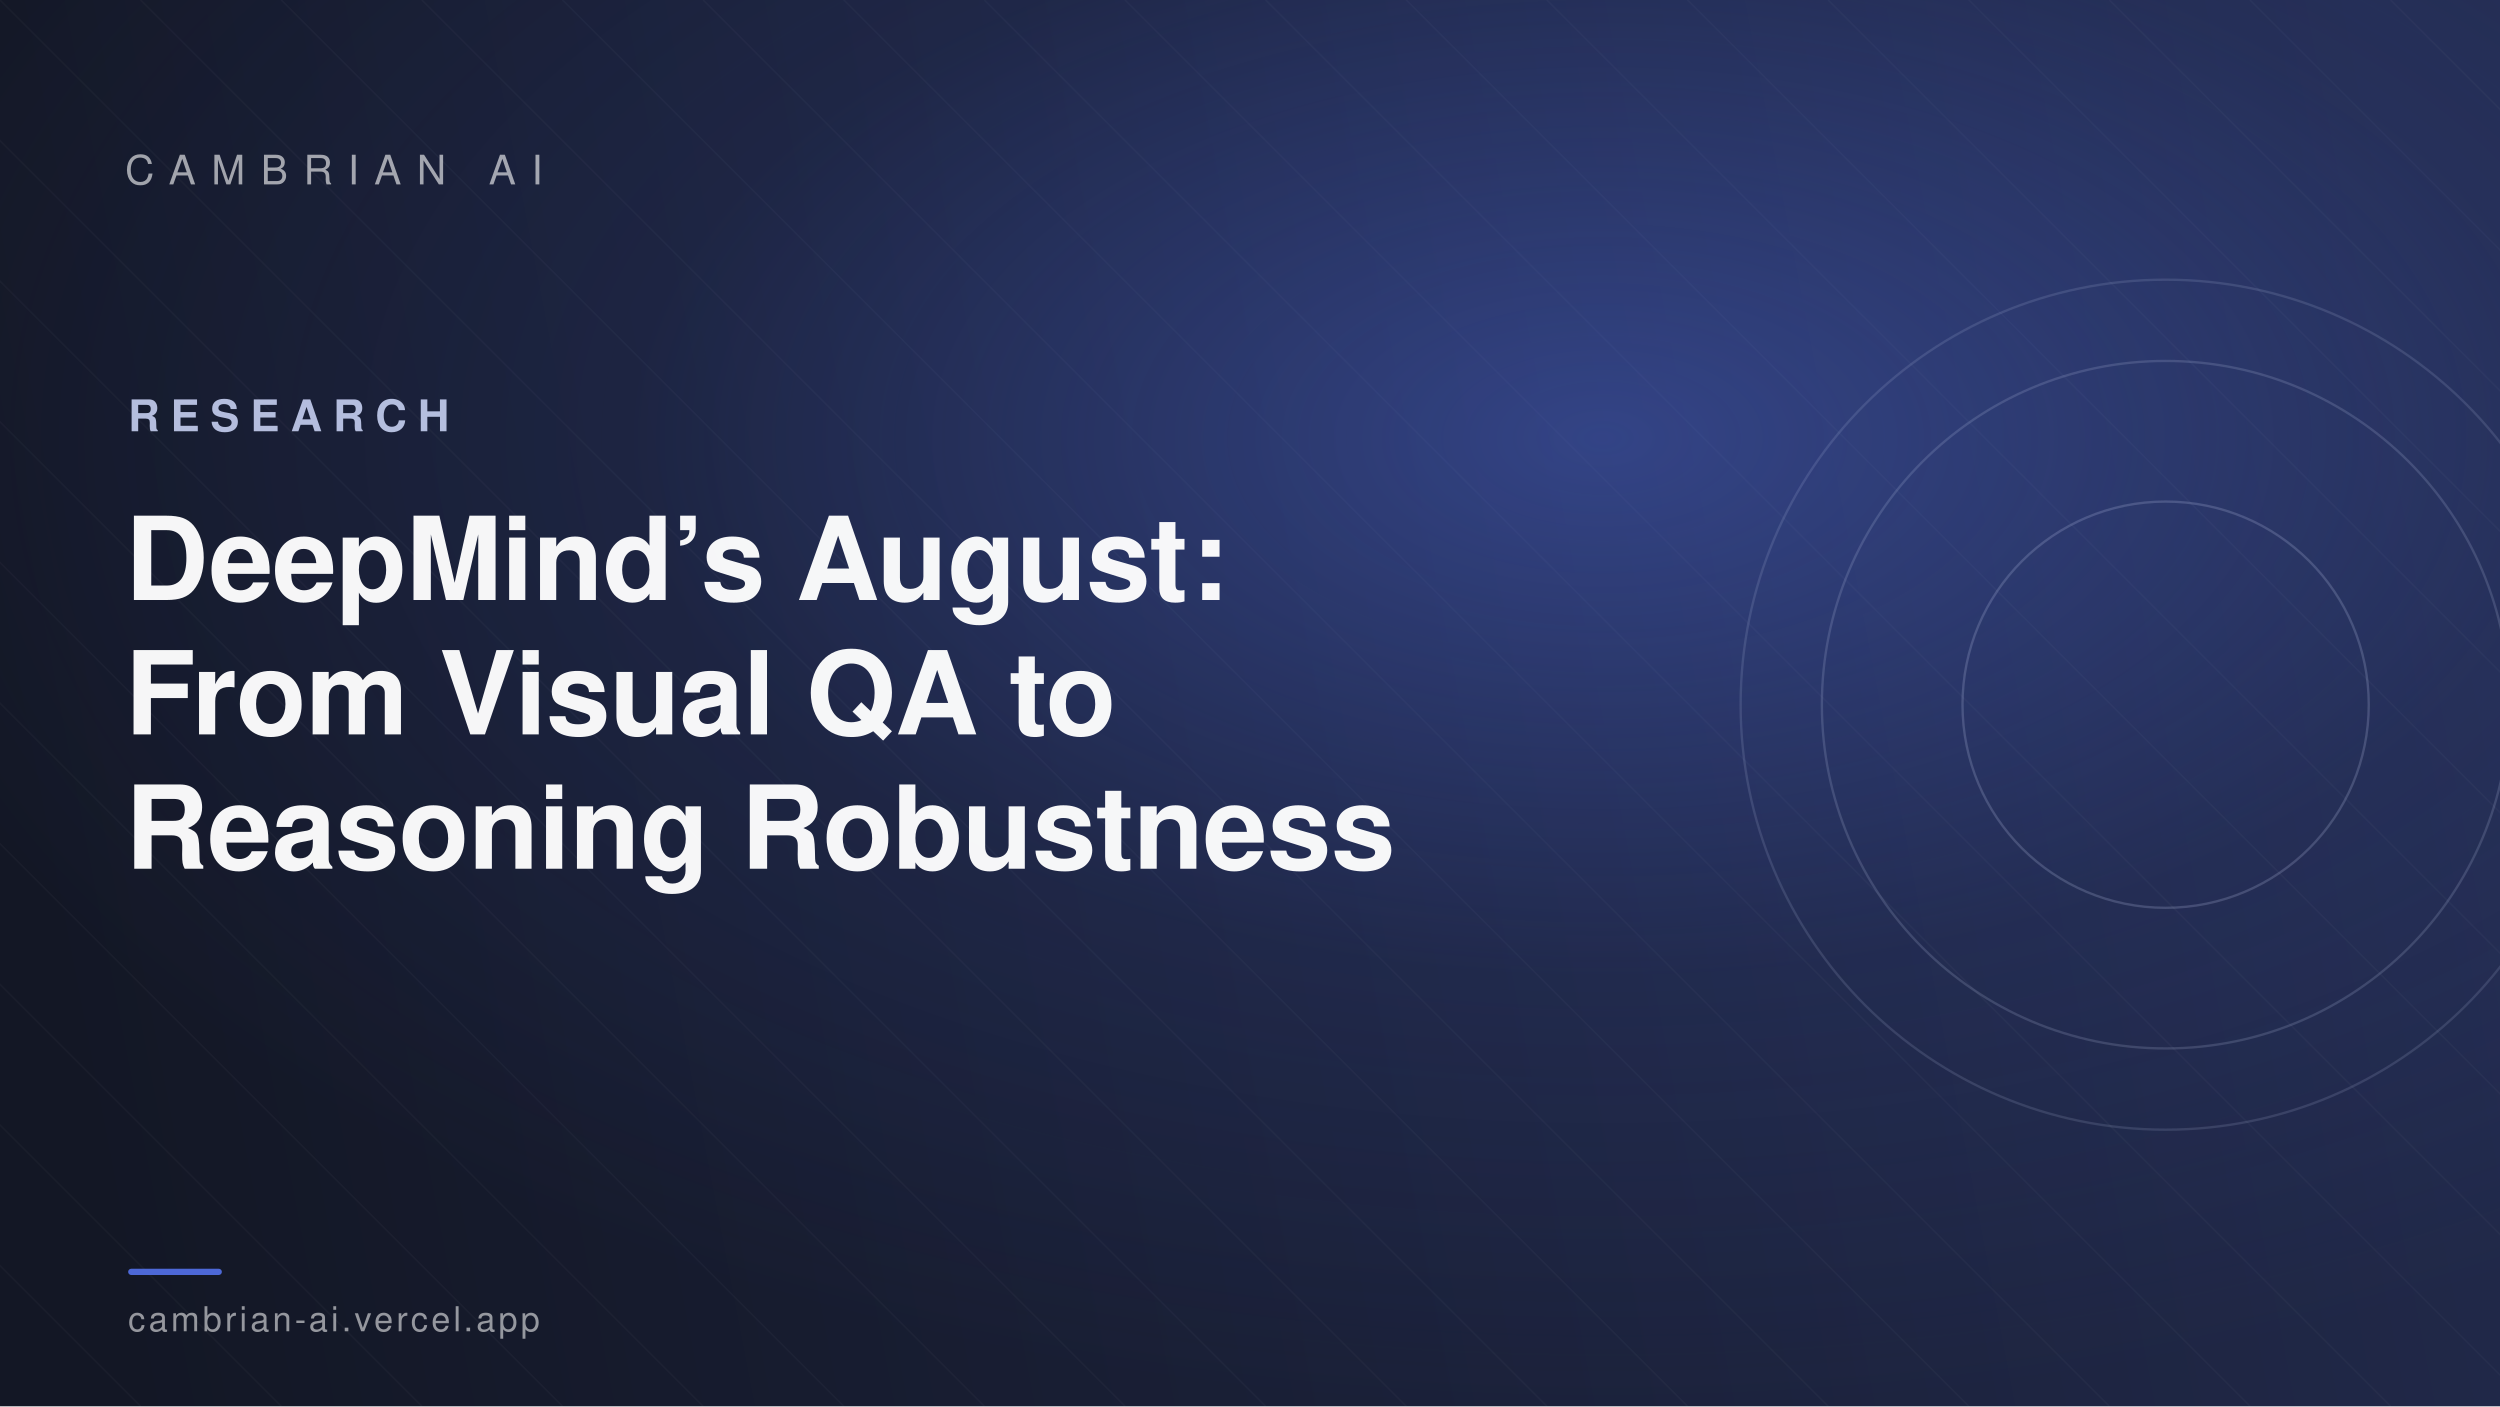
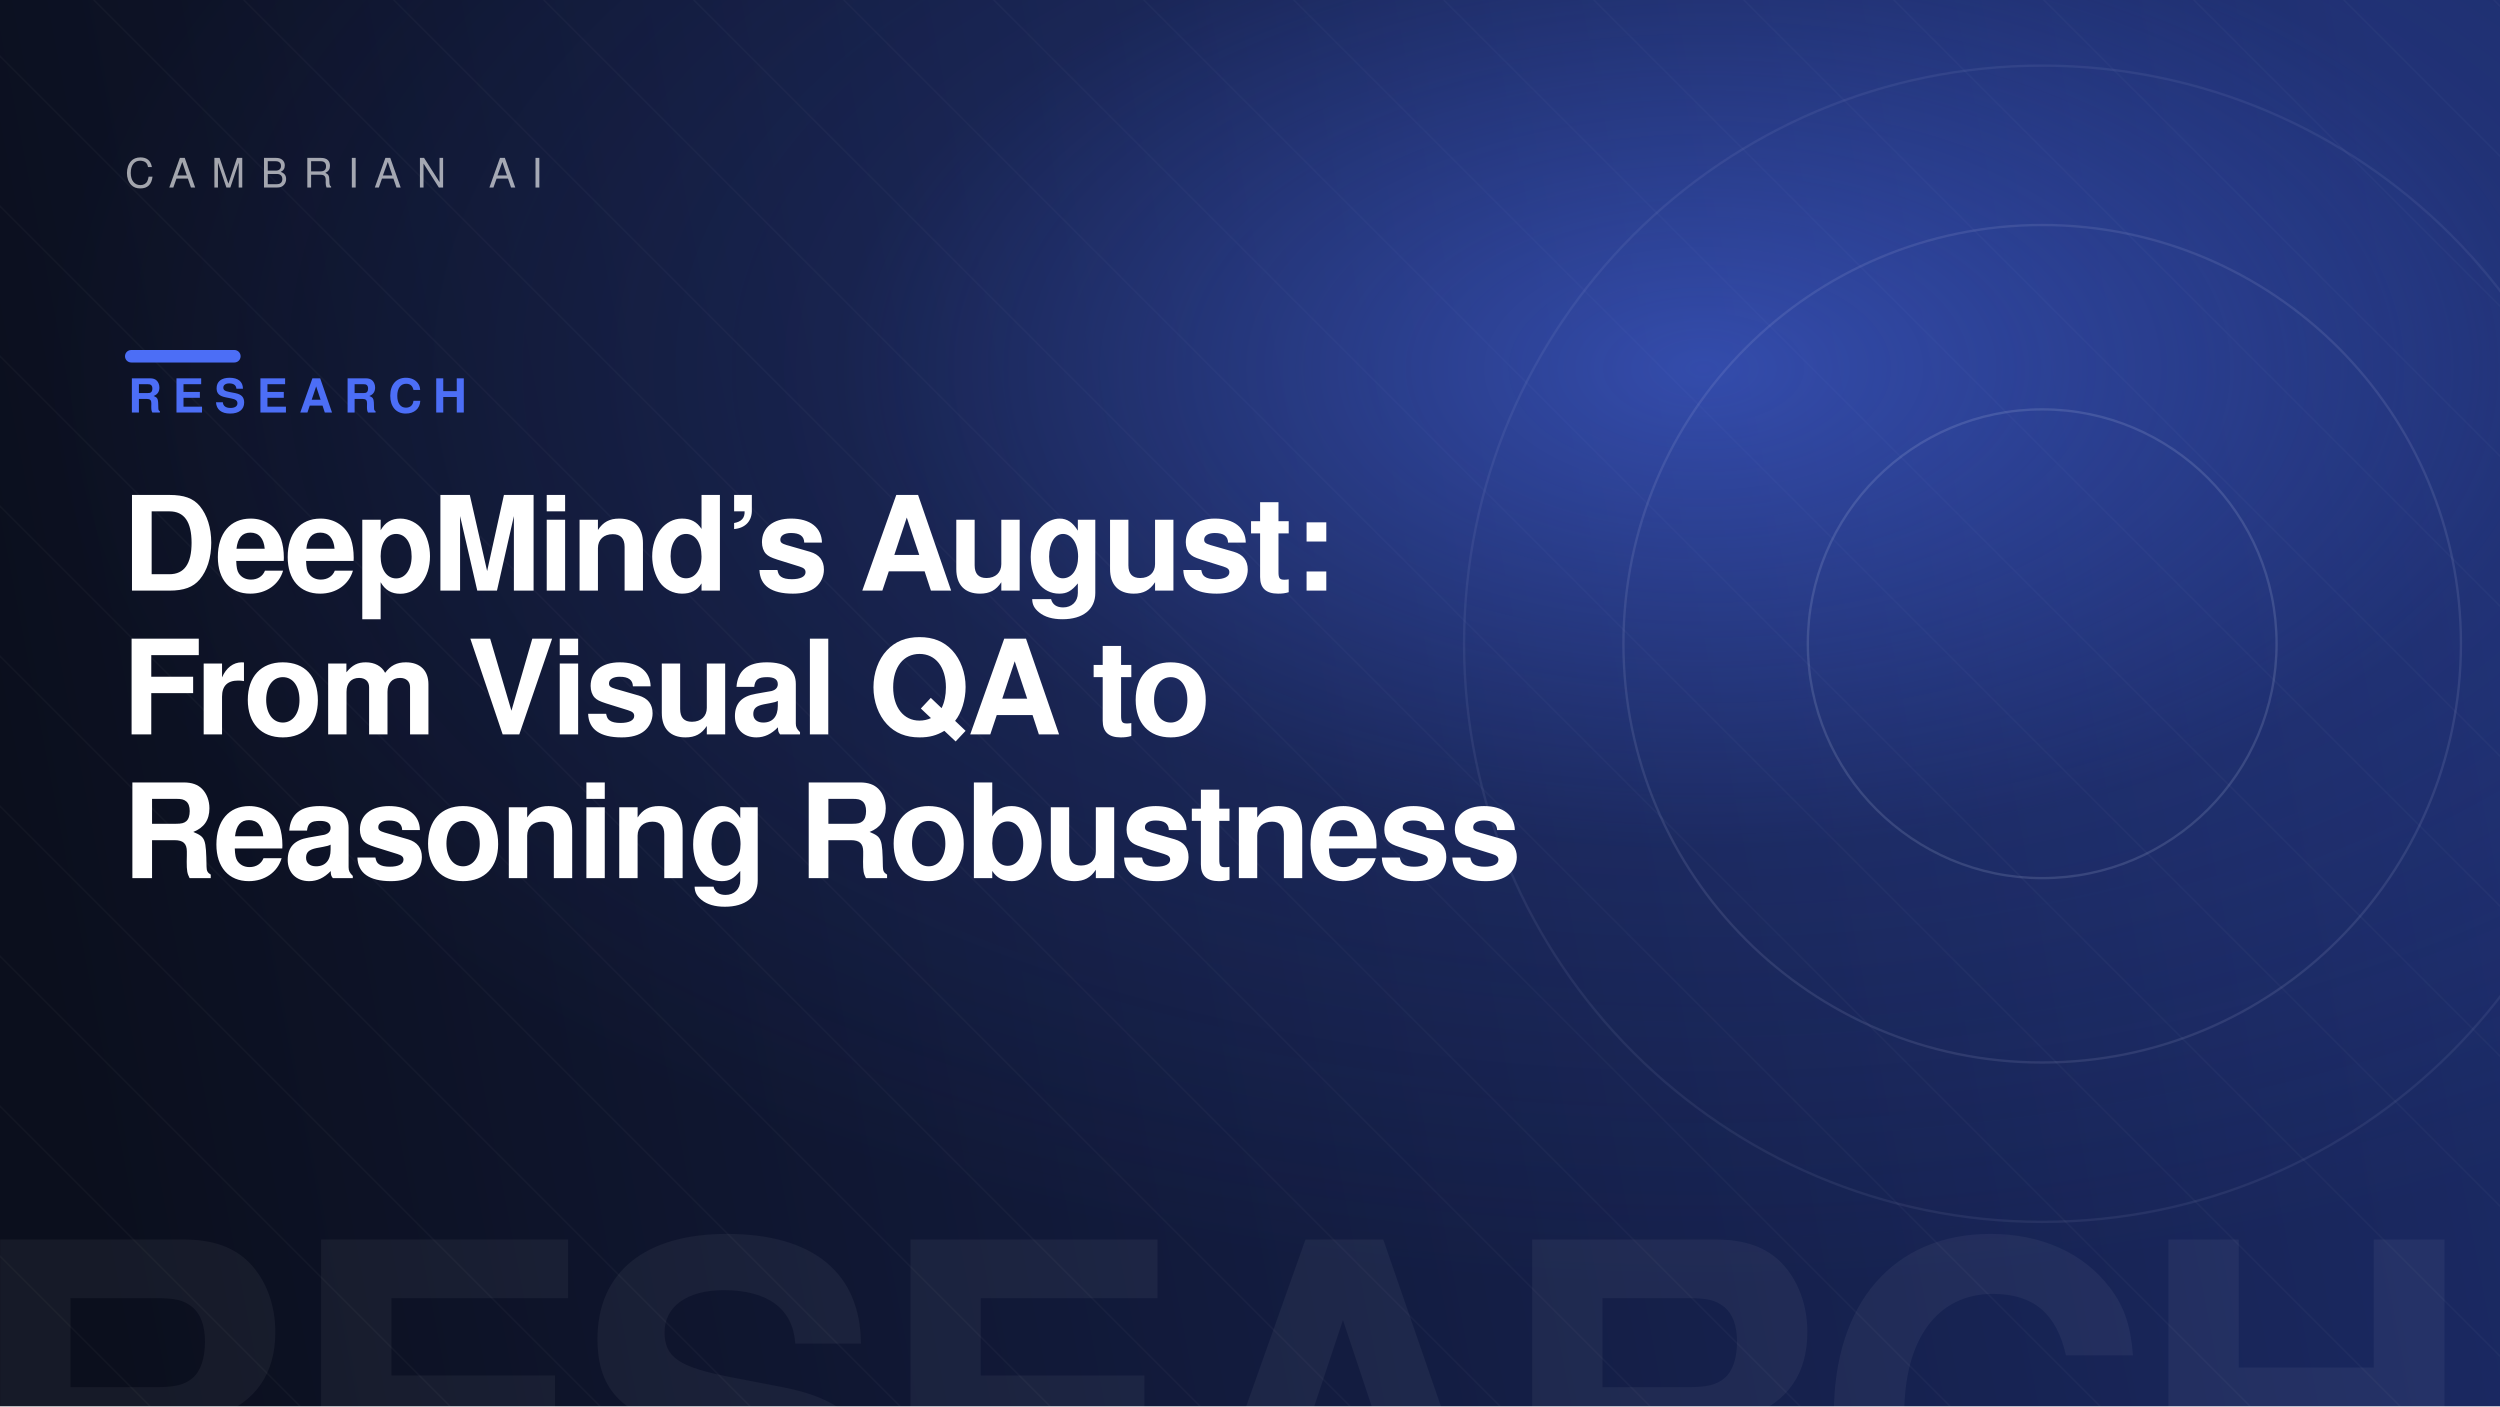
<svg xmlns="http://www.w3.org/2000/svg" width="1600" height="900" viewBox="0 0 1600 900" role="img" aria-label="DeepMind’s August: From Visual QA to Reasoning Robustness">
  <defs>
    <linearGradient id="bg" gradientTransform="rotate(354 0.5 0.5)">
-       <stop offset="0" stop-color="hsl(228, 32%, 11%)" />
-       <stop offset="1" stop-color="hsl(228, 38%, 21%)" />
+       <stop offset="0" stop-color="hsl(228, 44%, 8%)" />
+       <stop offset="1" stop-color="hsl(228, 58%, 25%)" />
    </linearGradient>
-     <radialGradient id="glow" cx="64%" cy="31%" r="70%">
-       <stop offset="0" stop-color="hsl(228, 78%, 62%)" stop-opacity="0.42" />
-       <stop offset="55%" stop-color="hsl(228, 78%, 62%)" stop-opacity="0.10" />
-       <stop offset="100%" stop-color="hsl(228, 78%, 62%)" stop-opacity="0" />
+     <radialGradient id="glow" cx="68%" cy="26%" r="66%">
+       <stop offset="0" stop-color="hsl(228, 90%, 63%)" stop-opacity="0.55" />
+       <stop offset="52%" stop-color="hsl(228, 90%, 63%)" stop-opacity="0.12" />
+       <stop offset="100%" stop-color="hsl(228, 90%, 63%)" stop-opacity="0" />
    </radialGradient>
  </defs>
  <rect width="1600" height="900" fill="url(#bg)" />
  <g>
-     <line x1="-900" y1="0" x2="0" y2="900" stroke="#ffffff" stroke-width="1" opacity="0.03" />
-     <line x1="-810" y1="0" x2="90" y2="900" stroke="#ffffff" stroke-width="1" opacity="0.03" />
-     <line x1="-720" y1="0" x2="180" y2="900" stroke="#ffffff" stroke-width="1" opacity="0.03" />
-     <line x1="-630" y1="0" x2="270" y2="900" stroke="#ffffff" stroke-width="1" opacity="0.03" />
-     <line x1="-540" y1="0" x2="360" y2="900" stroke="#ffffff" stroke-width="1" opacity="0.03" />
-     <line x1="-450" y1="0" x2="450" y2="900" stroke="#ffffff" stroke-width="1" opacity="0.03" />
-     <line x1="-360" y1="0" x2="540" y2="900" stroke="#ffffff" stroke-width="1" opacity="0.03" />
-     <line x1="-270" y1="0" x2="630" y2="900" stroke="#ffffff" stroke-width="1" opacity="0.03" />
-     <line x1="-180" y1="0" x2="720" y2="900" stroke="#ffffff" stroke-width="1" opacity="0.03" />
-     <line x1="-90" y1="0" x2="810" y2="900" stroke="#ffffff" stroke-width="1" opacity="0.03" />
-     <line x1="0" y1="0" x2="900" y2="900" stroke="#ffffff" stroke-width="1" opacity="0.03" />
-     <line x1="90" y1="0" x2="990" y2="900" stroke="#ffffff" stroke-width="1" opacity="0.03" />
-     <line x1="180" y1="0" x2="1080" y2="900" stroke="#ffffff" stroke-width="1" opacity="0.03" />
-     <line x1="270" y1="0" x2="1170" y2="900" stroke="#ffffff" stroke-width="1" opacity="0.03" />
-     <line x1="360" y1="0" x2="1260" y2="900" stroke="#ffffff" stroke-width="1" opacity="0.03" />
-     <line x1="450" y1="0" x2="1350" y2="900" stroke="#ffffff" stroke-width="1" opacity="0.03" />
-     <line x1="540" y1="0" x2="1440" y2="900" stroke="#ffffff" stroke-width="1" opacity="0.03" />
-     <line x1="630" y1="0" x2="1530" y2="900" stroke="#ffffff" stroke-width="1" opacity="0.03" />
-     <line x1="720" y1="0" x2="1620" y2="900" stroke="#ffffff" stroke-width="1" opacity="0.03" />
-     <line x1="810" y1="0" x2="1710" y2="900" stroke="#ffffff" stroke-width="1" opacity="0.03" />
-     <line x1="900" y1="0" x2="1800" y2="900" stroke="#ffffff" stroke-width="1" opacity="0.03" />
-     <line x1="990" y1="0" x2="1890" y2="900" stroke="#ffffff" stroke-width="1" opacity="0.03" />
-     <line x1="1080" y1="0" x2="1980" y2="900" stroke="#ffffff" stroke-width="1" opacity="0.03" />
-     <line x1="1170" y1="0" x2="2070" y2="900" stroke="#ffffff" stroke-width="1" opacity="0.03" />
-     <line x1="1260" y1="0" x2="2160" y2="900" stroke="#ffffff" stroke-width="1" opacity="0.03" />
-     <line x1="1350" y1="0" x2="2250" y2="900" stroke="#ffffff" stroke-width="1" opacity="0.03" />
-     <line x1="1440" y1="0" x2="2340" y2="900" stroke="#ffffff" stroke-width="1" opacity="0.03" />
-     <line x1="1530" y1="0" x2="2430" y2="900" stroke="#ffffff" stroke-width="1" opacity="0.03" />
+     <line x1="-900" y1="0" x2="0" y2="900" stroke="#ffffff" stroke-width="1" opacity="0.028" />
+     <line x1="-804" y1="0" x2="96" y2="900" stroke="#ffffff" stroke-width="1" opacity="0.028" />
+     <line x1="-708" y1="0" x2="192" y2="900" stroke="#ffffff" stroke-width="1" opacity="0.028" />
+     <line x1="-612" y1="0" x2="288" y2="900" stroke="#ffffff" stroke-width="1" opacity="0.028" />
+     <line x1="-516" y1="0" x2="384" y2="900" stroke="#ffffff" stroke-width="1" opacity="0.028" />
+     <line x1="-420" y1="0" x2="480" y2="900" stroke="#ffffff" stroke-width="1" opacity="0.028" />
+     <line x1="-324" y1="0" x2="576" y2="900" stroke="#ffffff" stroke-width="1" opacity="0.028" />
+     <line x1="-228" y1="0" x2="672" y2="900" stroke="#ffffff" stroke-width="1" opacity="0.028" />
+     <line x1="-132" y1="0" x2="768" y2="900" stroke="#ffffff" stroke-width="1" opacity="0.028" />
+     <line x1="-36" y1="0" x2="864" y2="900" stroke="#ffffff" stroke-width="1" opacity="0.028" />
+     <line x1="60" y1="0" x2="960" y2="900" stroke="#ffffff" stroke-width="1" opacity="0.028" />
+     <line x1="156" y1="0" x2="1056" y2="900" stroke="#ffffff" stroke-width="1" opacity="0.028" />
+     <line x1="252" y1="0" x2="1152" y2="900" stroke="#ffffff" stroke-width="1" opacity="0.028" />
+     <line x1="348" y1="0" x2="1248" y2="900" stroke="#ffffff" stroke-width="1" opacity="0.028" />
+     <line x1="444" y1="0" x2="1344" y2="900" stroke="#ffffff" stroke-width="1" opacity="0.028" />
+     <line x1="540" y1="0" x2="1440" y2="900" stroke="#ffffff" stroke-width="1" opacity="0.028" />
+     <line x1="636" y1="0" x2="1536" y2="900" stroke="#ffffff" stroke-width="1" opacity="0.028" />
+     <line x1="732" y1="0" x2="1632" y2="900" stroke="#ffffff" stroke-width="1" opacity="0.028" />
+     <line x1="828" y1="0" x2="1728" y2="900" stroke="#ffffff" stroke-width="1" opacity="0.028" />
+     <line x1="924" y1="0" x2="1824" y2="900" stroke="#ffffff" stroke-width="1" opacity="0.028" />
+     <line x1="1020" y1="0" x2="1920" y2="900" stroke="#ffffff" stroke-width="1" opacity="0.028" />
+     <line x1="1116" y1="0" x2="2016" y2="900" stroke="#ffffff" stroke-width="1" opacity="0.028" />
+     <line x1="1212" y1="0" x2="2112" y2="900" stroke="#ffffff" stroke-width="1" opacity="0.028" />
+     <line x1="1308" y1="0" x2="2208" y2="900" stroke="#ffffff" stroke-width="1" opacity="0.028" />
+     <line x1="1404" y1="0" x2="2304" y2="900" stroke="#ffffff" stroke-width="1" opacity="0.028" />
+     <line x1="1500" y1="0" x2="2400" y2="900" stroke="#ffffff" stroke-width="1" opacity="0.028" />
+     <line x1="1596" y1="0" x2="2496" y2="900" stroke="#ffffff" stroke-width="1" opacity="0.028" />
  </g>
+   <text x="1584" y="1012" text-anchor="end" font-family="Helvetica, Arial, sans-serif" font-size="300" font-weight="800" letter-spacing="-10" fill="#ffffff" opacity="0.05">RESEARCH</text>
  <rect width="1600" height="900" fill="url(#glow)" />
  <g>
-     <circle cx="1386" cy="451" r="130" fill="none" stroke="hsl(228, 45%, 82%)" stroke-width="1.5" opacity="0.22" />
-     <circle cx="1386" cy="451" r="220" fill="none" stroke="hsl(228, 45%, 82%)" stroke-width="1.5" opacity="0.19" />
-     <circle cx="1386" cy="451" r="272" fill="none" stroke="hsl(228, 45%, 82%)" stroke-width="1.5" opacity="0.16" />
+     <circle cx="1307" cy="412" r="150" fill="none" stroke="hsl(228, 55%, 86%)" stroke-width="1.5" opacity="0.16" />
+     <circle cx="1307" cy="412" r="268" fill="none" stroke="hsl(228, 55%, 86%)" stroke-width="1.5" opacity="0.12" />
+     <circle cx="1307" cy="412" r="370" fill="none" stroke="hsl(228, 55%, 86%)" stroke-width="1.5" opacity="0.08" />
  </g>
-   <text x="80" y="118" font-family="Helvetica, Arial, sans-serif" font-size="26" letter-spacing="10" fill="#ffffff" opacity="0.60">CAMBRIAN AI</text>
-   <text x="82" y="276" font-family="Helvetica, Arial, sans-serif" font-size="28" font-weight="700" letter-spacing="7" fill="hsl(228, 45%, 82%)" opacity="0.95">RESEARCH</text>
-   <text x="80" y="384" font-family="Helvetica, Arial, sans-serif" font-size="74" font-weight="600" letter-spacing="-0.5" fill="#ffffff" opacity="0.96">DeepMind’s August:</text>
-   <text x="80" y="470" font-family="Helvetica, Arial, sans-serif" font-size="74" font-weight="600" letter-spacing="-0.5" fill="#ffffff" opacity="0.96">From Visual QA to</text>
-   <text x="80" y="556" font-family="Helvetica, Arial, sans-serif" font-size="74" font-weight="600" letter-spacing="-0.5" fill="#ffffff" opacity="0.96">Reasoning Robustness</text>
-   <rect x="82" y="812" width="60" height="4" rx="2" fill="hsl(228, 78%, 62%)" opacity="0.9" />
-   <text x="82" y="852" font-family="Helvetica, Arial, sans-serif" font-size="22" letter-spacing="2" fill="#ffffff" opacity="0.55">cambrian-ai.vercel.app</text>
+   <text x="80" y="120" font-family="Helvetica, Arial, sans-serif" font-size="26" letter-spacing="10" fill="#ffffff" opacity="0.62">CAMBRIAN AI</text>
+   <rect x="80" y="224" width="74" height="8" rx="4" fill="hsl(228, 90%, 63%)" />
+   <text x="82" y="264" font-family="Helvetica, Arial, sans-serif" font-size="30" font-weight="700" letter-spacing="7" fill="hsl(228, 90%, 63%)">RESEARCH</text>
+   <text x="78" y="378" font-family="Helvetica, Arial, sans-serif" font-size="84" font-weight="700" letter-spacing="-2" fill="#ffffff">DeepMind’s August:</text>
+   <text x="78" y="470" font-family="Helvetica, Arial, sans-serif" font-size="84" font-weight="700" letter-spacing="-2" fill="#ffffff">From Visual QA to</text>
+   <text x="78" y="562" font-family="Helvetica, Arial, sans-serif" font-size="84" font-weight="700" letter-spacing="-2" fill="#ffffff">Reasoning Robustness</text>
</svg>
